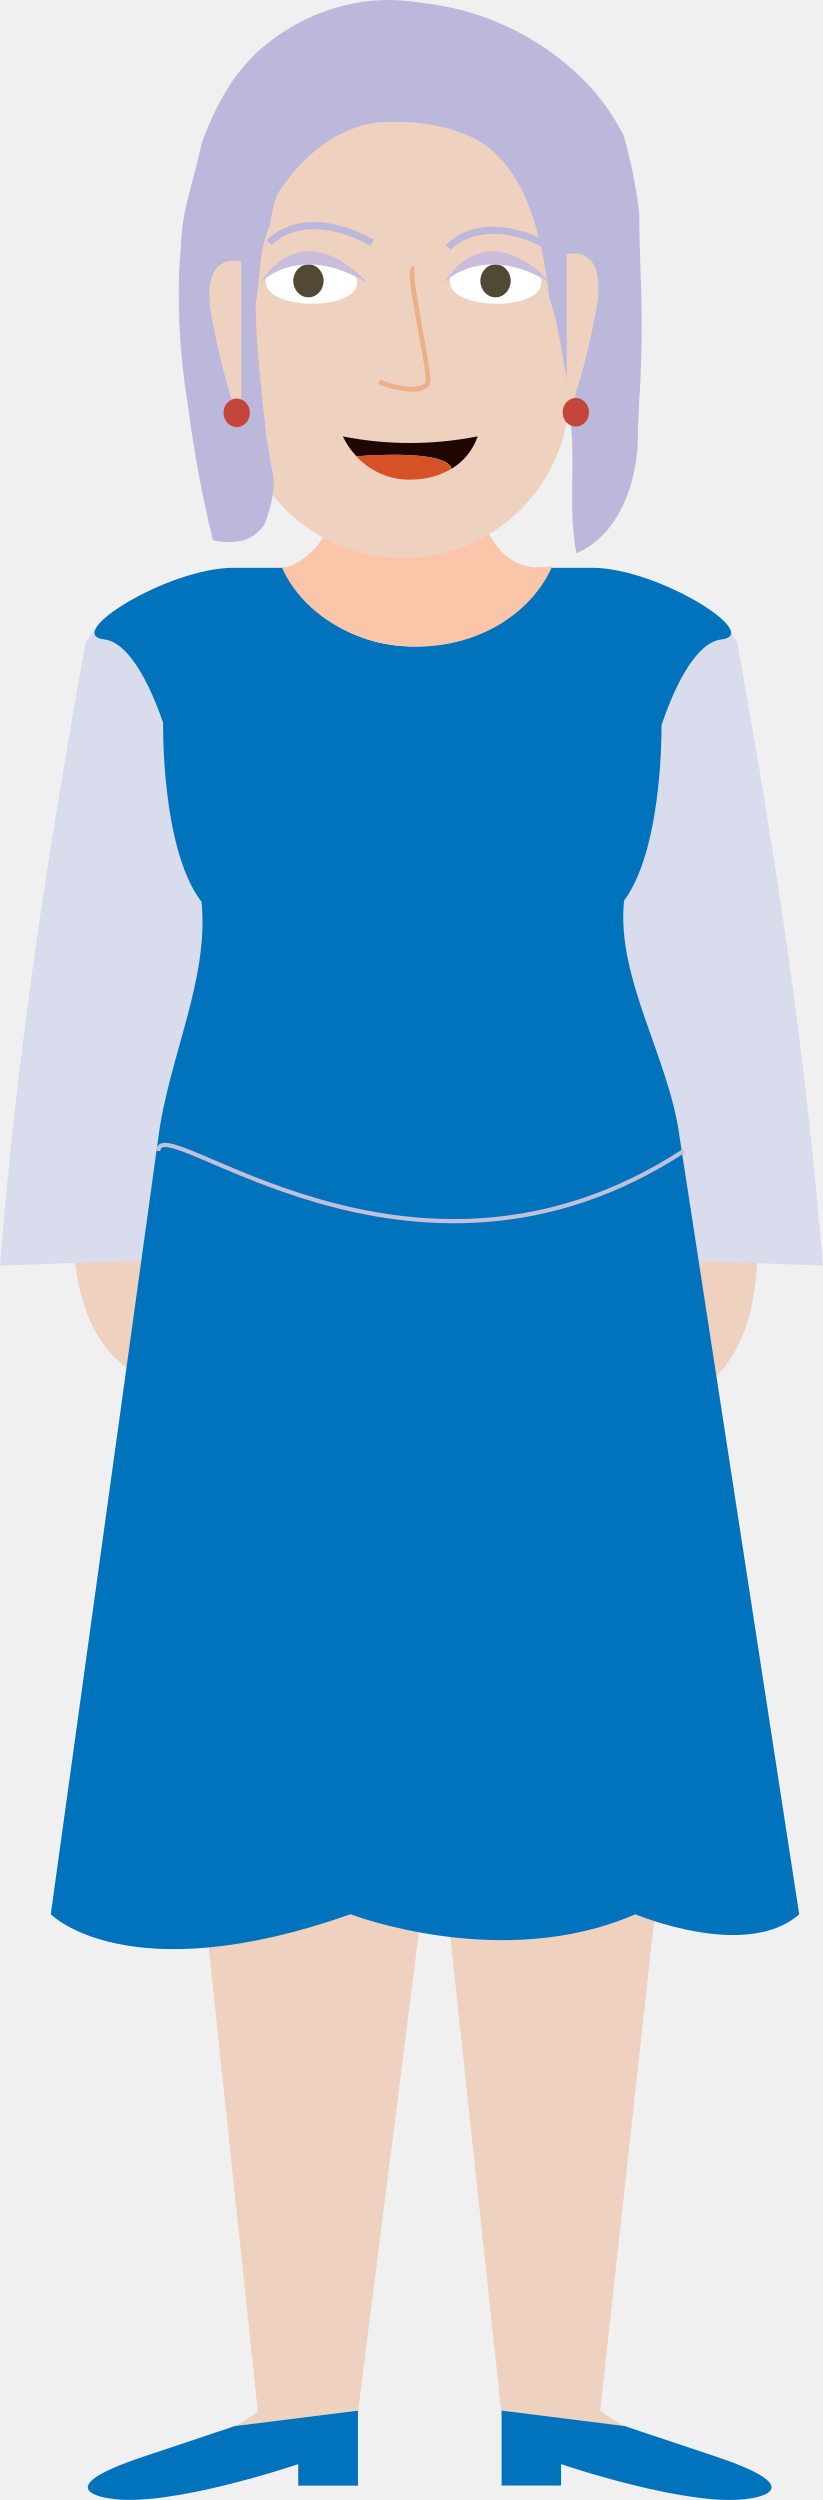
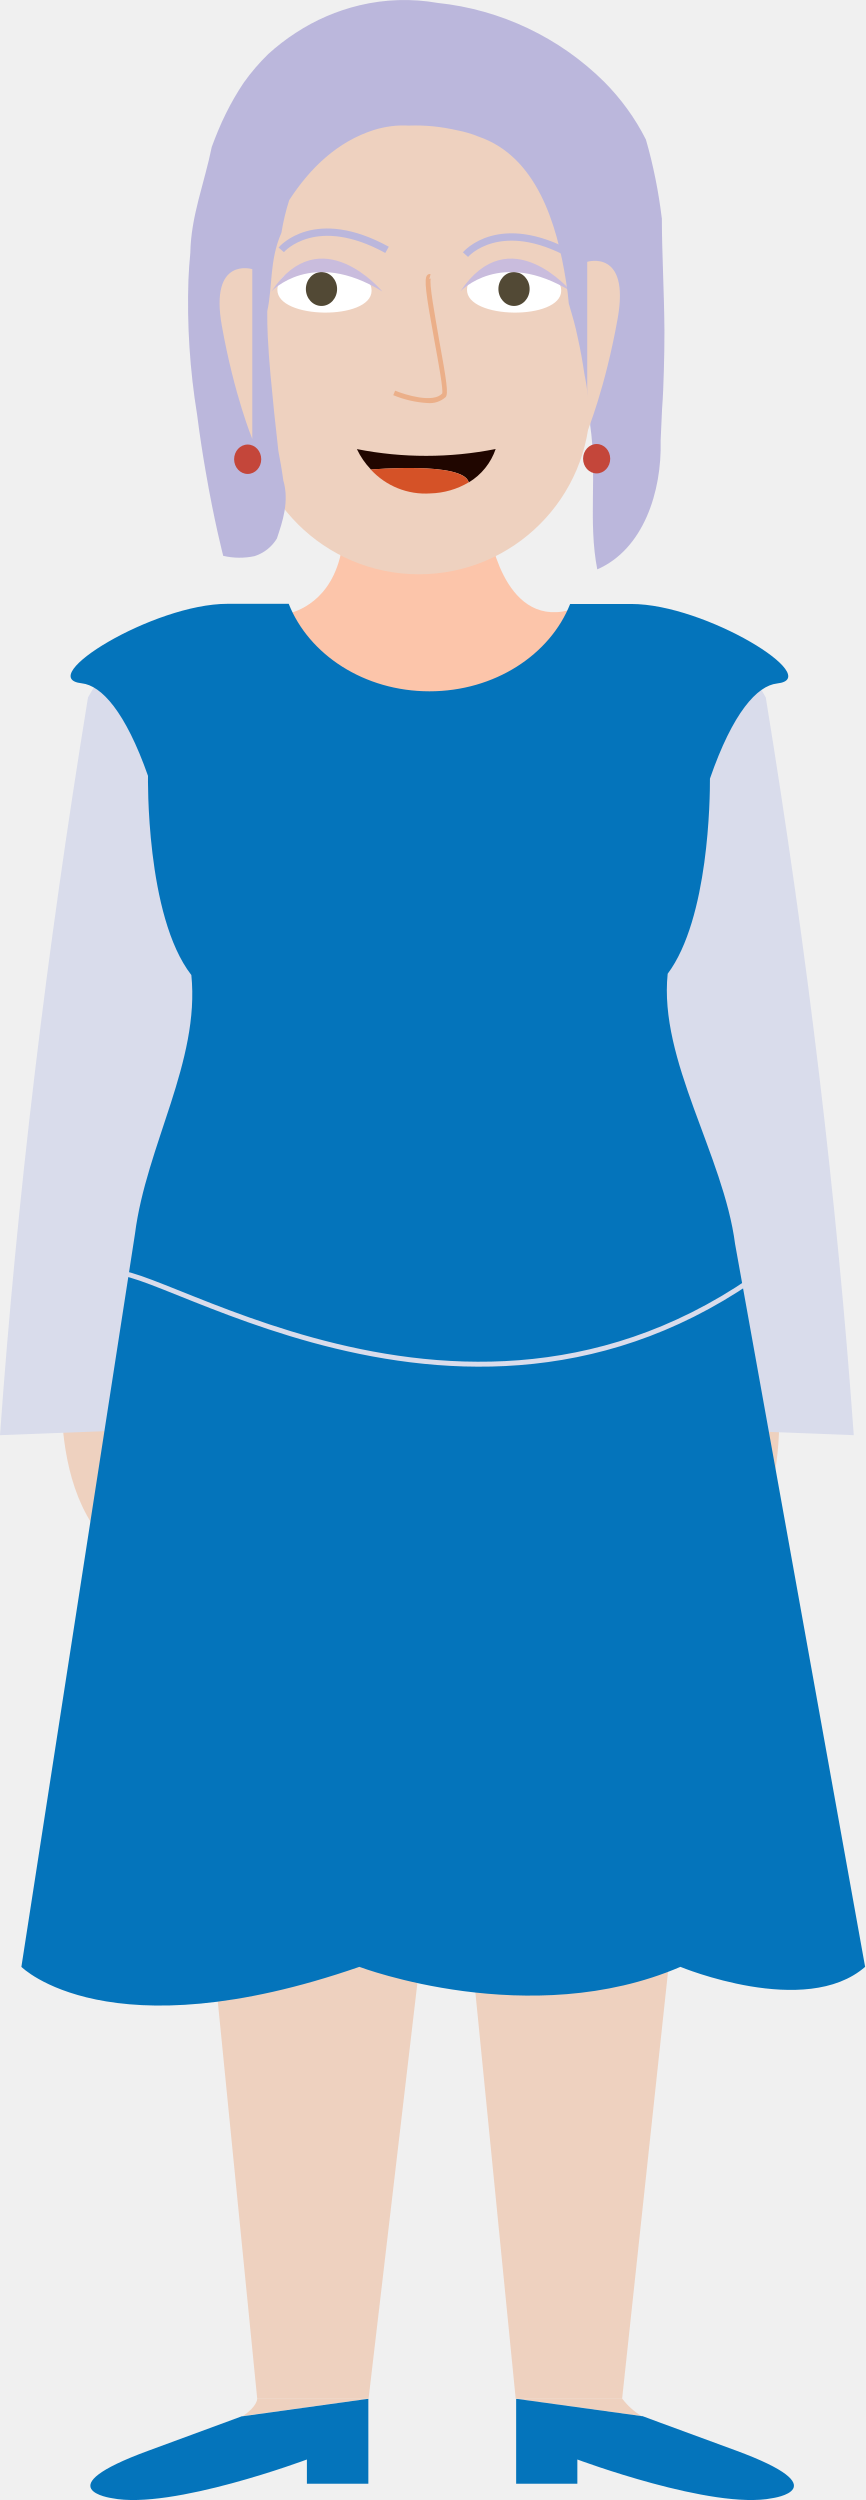
- <svg xmlns="http://www.w3.org/2000/svg" viewBox="0 0 206.7 628.01">
+ <svg xmlns="http://www.w3.org/2000/svg" viewBox="0 0 211.19 610.29">
  <defs>
-     <style>.cls-1{fill:#eed1bf;}.cls-2{fill:#d8dcec;}.cls-3{fill:#0073bc;}.cls-4{fill:none;stroke:#c1c0db;stroke-miterlimit:10;stroke-width:1.06px;}.cls-5{fill:#fbc5aa;}.cls-6{fill:#fff;}.cls-7{fill:#514835;}.cls-8{fill:#cabcdc;}.cls-9{fill:#ebaf89;}.cls-10{fill:#bbb8dc;}.cls-11{fill:#c4463a;}.cls-12{fill:#200600;}.cls-13{fill:#d55227;}</style>
+     <style>.cls-1{fill:#eed1bf;}.cls-2{fill:#fcc5aa;}.cls-3{fill:#d9dceb;}.cls-4{fill:#0474bb;}.cls-5{fill:#fff;}.cls-6{fill:#524935;}.cls-7{fill:#c9bcdd;}.cls-8{fill:#ebaf89;}.cls-9{fill:#bbb7dc;}.cls-10{fill:#c4463a;}.cls-11{fill:#200600;}.cls-12{fill:#d55227;}.cls-13{fill:none;stroke:#d9dceb;stroke-miterlimit:10;stroke-width:1.21px;}</style>
  </defs>
  <g id="Layer_2" data-name="Layer 2">
-     <g id="Avatar">
-       <path id="Koza" class="cls-1" d="M18.87,301.39S13,344.26,44.76,348.56V300.35Z" />
-       <path id="Koza-2" data-name="Koza" class="cls-1" d="M189.81,306.18s5.89,42.86-25.9,47.17V305.13Z" />
-       <path class="cls-2" d="M0,317.92l51.93-1.85V187.21s-12-56.34-30.45-25.76C11.26,218.46,4.16,265.81,0,317.92Z" />
-       <path class="cls-2" d="M206.7,317.92l-51.94-1.85V187.21s12-56.34,30.46-25.76C195.44,218.46,202.53,265.81,206.7,317.92Z" />
-       <polygon id="Hlace" class="cls-1" points="174.61 367.83 174.61 388.86 150.76 605.66 125.89 605.57 109.44 452.19 89.97 605.57 64.76 605.66 41.8 388.86 41.8 367.83 174.61 367.83" />
-       <path class="cls-3" d="M170.76,285.92c-2.56-20.12-16-40-14-59.65,9.19-12.46,9.44-39.83,9.42-44.14,5.11-15,10.54-21,15-21.5,10.8-1.21-16-18-32.47-18H135c-4.47,11.49-16.81,19.76-31.35,19.76s-26.87-8.27-31.35-19.76H58.7c-16.52,0-43.28,16.78-32.47,18,4.35.49,9.69,6.36,14.75,20.92,0,0-.58,31.67,9.65,45,1.95,19.51-8.32,39.31-10.87,59.32l-27,195s19.26,19.71,75.31,0c0,0,38.05,14.64,71.53,0,0,0,27.91,11.75,41.16,0Z" />
-       <path class="cls-4" d="M39.76,289.13c.17-11.19,63.39,44.77,132,0" />
-       <path id="Vrat" class="cls-5" d="M138.76,142.16c-5.1,11.84-18.42,20.29-34.07,20.29-15.37,0-28.5-8.17-33.8-19.69,4-1,12.58-4.95,13.09-18.93h35.3S122.52,145.81,138.76,142.16Z" />
-       <path id="Koza-3" data-name="Koza" class="cls-1" d="M89.92,605.55l-30.69,3.86c3.61-2.17,5.93-3.86,5.93-3.86Z" />
-       <path id="Koza-4" data-name="Koza" class="cls-1" d="M156.64,609.41,126,605.55h24.77S153,607.24,156.64,609.41Z" />
-       <path id="cevlje" class="cls-3" d="M89.92,605.55V624.4h-15V619s-33.06,11.24-47.57,8.58c0,0-16.55-2.06,8.86-10.52,19-6.33,22.83-7.65,22.83-7.65h.18Z" />
-       <path id="cevlje-2" data-name="cevlje" class="cls-3" d="M188.51,627.6C174,630.26,140.94,619,140.94,619v5.38H126V605.55l30.69,3.86h.18s3.83,1.32,22.84,7.65C205.06,625.54,188.51,627.6,188.51,627.6Z" />
-       <path id="Koza-5" data-name="Koza" class="cls-1" d="M97.16,10.63h8.2a37.7,37.7,0,0,1,37.7,37.7V98.39a41.8,41.8,0,0,1-41.8,41.8h0a41.8,41.8,0,0,1-41.8-41.8V48.33a37.7,37.7,0,0,1,37.7-37.7Z" />
-       <path class="cls-6" d="M89.71,71c.09-8-22.94-8.35-23-.3C66.6,78,89.63,78.26,89.71,71Z" />
-       <path class="cls-6" d="M136,71c.09-8-22.93-8.35-23-.3C112.88,78,135.91,78.26,136,71Z" />
-       <ellipse class="cls-7" cx="77.48" cy="70.55" rx="3.81" ry="4.14" />
-       <ellipse class="cls-7" cx="124.48" cy="70.55" rx="3.81" ry="4.14" />
-       <path id="Oci" class="cls-8" d="M65.25,71.16s9.78-10.67,27.09,0C92.34,71.16,77.29,53.09,65.25,71.16Z" />
-       <path id="Oci-2" data-name="Oci" class="cls-8" d="M111.36,71.16s9.78-10.67,27.09,0C138.45,71.16,123.4,53.09,111.36,71.16Z" />
+     <g id="Layer_1-2" data-name="Layer 1">
+       <path id="Koza" class="cls-1" d="M15.41,332.16S9.52,379.34,41.3,384.08V331Z" />
+       <path id="Koza-2" data-name="Koza" class="cls-1" d="M189.81,337.43s5.89,47.18-25.9,51.92V336.28Z" />
+       <path id="Vrat" class="cls-2" d="M138.76,149c-5.1,13-18.42,22.33-34.07,22.33-15.37,0-28.5-9-33.8-21.67,4-1.16,12.58-5.45,13.09-20.84h35.3S122.52,153.05,138.76,149Z" />
+       <path class="cls-3" d="M0,350.35l51.93-2V198.62s-12-62-30.45-28.35Q6.15,264.4,0,350.35Z" />
+       <path class="cls-3" d="M208.42,350.35l-51.94-2V198.62s12-62,30.46-28.35Q202.27,264.4,208.42,350.35Z" />
+       <path id="Koza-3" data-name="Koza" class="cls-1" d="M89.92,585.58l-30.69,4.24c3.61-2.38,3.56-4.24,3.56-4.24Z" />
+       <path id="Koza-4" data-name="Koza" class="cls-1" d="M156.64,589.82,126,585.58h25.92A16.76,16.76,0,0,0,156.64,589.82Z" />
+       <path id="cevlje" class="cls-4" d="M89.92,585.58v20.74h-15V600.4s-33.06,12.37-47.57,9.45c0,0-16.55-2.27,8.86-11.59,19-7,22.83-8.41,22.83-8.41l.17,0h0Z" />
+       <path id="cevlje-2" data-name="cevlje" class="cls-4" d="M188.51,609.85c-14.5,2.92-47.57-9.45-47.57-9.45v5.92H126V585.58l30.69,4.24h0l.17,0s3.83,1.44,22.84,8.41C205.06,607.58,188.51,609.85,188.51,609.85Z" />
+       <path id="Koza-5" data-name="Koza" class="cls-1" d="M98.16,10.63h8.2a37.7,37.7,0,0,1,37.7,37.7V98.39a41.8,41.8,0,0,1-41.8,41.8h0a41.8,41.8,0,0,1-41.8-41.8V48.33a37.7,37.7,0,0,1,37.7-37.7Z" />
+       <path class="cls-5" d="M90.71,71c.09-8-22.94-8.35-23-.3C67.6,78,90.63,78.26,90.71,71Z" />
+       <path class="cls-5" d="M137,71c.09-8-22.93-8.35-23-.3C113.88,78,136.91,78.26,137,71Z" />
+       <ellipse class="cls-6" cx="78.48" cy="70.55" rx="3.81" ry="4.14" />
+       <ellipse class="cls-6" cx="125.48" cy="70.55" rx="3.81" ry="4.14" />
+       <path id="Oci" class="cls-7" d="M66.25,71.16s9.78-10.67,27.09,0C93.34,71.16,78.29,53.09,66.25,71.16Z" />
+       <path id="Oci-2" data-name="Oci" class="cls-7" d="M112.36,71.16s9.78-10.67,27.09,0C139.45,71.16,124.4,53.09,112.36,71.16Z" />
      <g id="Nos">
-         <path class="cls-9" d="M103.37,98.39A25.77,25.77,0,0,1,95,96.47l.46-1.1c2.44,1,9.25,3.12,11.48.7.32-.83-.91-7.55-1.9-12.95-2.1-11.49-2.61-15.2-1.7-16a.81.81,0,0,1,.77-.2l-.3,1.16a.35.35,0,0,0,.38-.14c-.53,1,1,9.1,2,15,1.86,10.15,2.29,13.22,1.6,14A5.81,5.81,0,0,1,103.37,98.39Z" />
+         <path class="cls-8" d="M104.37,98.39A25.77,25.77,0,0,1,96,96.47l.46-1.1c2.44,1,9.25,3.12,11.48.7.32-.83-.91-7.55-1.9-12.95-2.1-11.49-2.61-15.2-1.7-16a.81.81,0,0,1,.77-.2l-.3,1.16a.35.35,0,0,0,.38-.14c-.53,1,1,9.1,2,15,1.86,10.15,2.29,13.22,1.6,14A5.81,5.81,0,0,1,104.37,98.39Z" />
      </g>
-       <path id="Obrve" class="cls-10" d="M93.05,61.75c-16.86-9.24-24.66-.29-24.74-.2L67,60.43c.35-.42,8.81-10.12,26.91-.2Z" />
-       <path id="Obrve-2" data-name="Obrve" class="cls-10" d="M138,62.93c-16.86-9.24-24.66-.3-24.74-.21L112,61.6c.35-.41,8.81-10.11,26.91-.2Z" />
-       <path id="Lasje" class="cls-10" d="M69.6,48.86c5.19-8,11.87-14.33,20.73-17.15a26.17,26.17,0,0,1,4.16-.9,23.3,23.3,0,0,1,4.26-.15,45.6,45.6,0,0,1,6,.18,48.83,48.83,0,0,1,6,1,26.42,26.42,0,0,1,5.08,1.51c14.11,4.83,19.12,21.14,21.34,35.3.31,1.85.53,3.66.68,5.43.43,1.42.83,2.82,1.21,4.22s.72,2.81,1,4.23c.64,2.84,1.15,5.7,1.58,8.64q.65,3.21,1,6.4c.24,2.12.38,4.23.45,6.35,1.71,11.78-.55,23.42,1.71,35.07,11.28-4.9,15.8-19,15.47-31.39.14-2.59.25-5.21.35-7.75.24-3.18.36-6.35.44-9.45s.16-6.4.14-9.59c-.06-9.56-.62-19-.63-27.43-.4-3.26-.91-6.51-1.56-9.73s-1.41-6.41-2.33-9.57a54,54,0,0,0-4.56-7.49,56.8,56.8,0,0,0-5.52-6.51A67.76,67.76,0,0,0,105.82.71a47,47,0,0,0-19.08.59A49.27,49.27,0,0,0,71.22,8a51.6,51.6,0,0,0-6.72,5.18,50.65,50.65,0,0,0-6,7,64.7,64.7,0,0,0-4.39,7.61c-.65,1.3-1.25,2.63-1.82,4s-1.1,2.71-1.6,4.09c-1.74,8.69-5.08,16.84-5.23,25.86Q45.14,65,45,68.26a169.54,169.54,0,0,0,2.11,32.93c.63,4.92,1.34,9.53,2.06,13.68,2.13,12.46,4.32,20.82,4.32,20.82a17.51,17.51,0,0,0,7.66.07,9.93,9.93,0,0,0,5.44-4.29c1.39-4.16,3.08-9.06,1.56-14.24-.33-2.54-.8-5-1.2-7.18-.31-2.79-.64-5.87-1-9.15-.61-6.14-1.28-12.41-1.58-18.67-.1-2.09-.15-4.18-.13-6.25,1.34-6.12.5-12.46,3.46-19.16A54.48,54.48,0,0,1,69.6,48.86Z" />
-       <path id="Koza-6" data-name="Koza" class="cls-1" d="M142.35,63.91s10.48-3.19,7.43,13.86-7.43,27.6-7.43,27.6Z" />
-       <path id="Koza-7" data-name="Koza" class="cls-1" d="M60.59,65.7s-10.48-3.19-7.43,13.86,7.43,27.6,7.43,27.6Z" />
-       <ellipse id="Uhani" class="cls-11" cx="59.46" cy="103.7" rx="3.31" ry="3.59" />
-       <ellipse id="Uhani-2" data-name="Uhani" class="cls-11" cx="144.65" cy="103.57" rx="3.31" ry="3.59" />
-       <path class="cls-12" d="M120,109.61a15.24,15.24,0,0,1-6.56,8.15c-1.24-5.13-23.8-3.14-23.88-3.13a19,19,0,0,1-3.44-5A87.08,87.08,0,0,0,120,109.61Z" />
-       <path class="cls-13" d="M113.4,117.76h0a19.32,19.32,0,0,1-9.33,2.69,18.06,18.06,0,0,1-14.55-5.82C89.6,114.62,112.16,112.63,113.4,117.76Z" />
-       <polygon class="cls-12" points="89.52 114.63 89.52 114.63 89.52 114.63 89.52 114.63" />
+       <path id="Obrve" class="cls-9" d="M94.05,61.75c-16.86-9.24-24.66-.29-24.74-.2L68,60.43c.35-.42,8.81-10.12,26.91-.2Z" />
+       <path id="Obrve-2" data-name="Obrve" class="cls-9" d="M139,62.93c-16.86-9.24-24.66-.3-24.74-.21L113,61.6c.35-.41,8.81-10.11,26.91-.2Z" />
+       <path id="Lasje" class="cls-9" d="M70.6,48.86c5.19-8,11.87-14.33,20.73-17.15a26.17,26.17,0,0,1,4.16-.9,23.3,23.3,0,0,1,4.26-.15,45.6,45.6,0,0,1,6,.18,48.83,48.83,0,0,1,6,1,26.42,26.42,0,0,1,5.08,1.51c14.11,4.83,19.12,21.14,21.34,35.3.31,1.85.53,3.66.68,5.43.43,1.42.83,2.82,1.21,4.22s.72,2.81,1,4.23c.64,2.84,1.15,5.7,1.58,8.64q.65,3.21,1,6.4c.24,2.12.38,4.23.45,6.35,1.71,11.78-.55,23.42,1.71,35.07,11.28-4.9,15.8-19,15.47-31.39.14-2.59.25-5.21.35-7.75.24-3.18.36-6.35.44-9.45s.16-6.4.14-9.59c-.06-9.56-.62-19-.63-27.43-.4-3.26-.91-6.51-1.56-9.73s-1.41-6.41-2.33-9.57a54,54,0,0,0-4.56-7.49,56.8,56.8,0,0,0-5.52-6.51A67.76,67.76,0,0,0,106.82.71a47,47,0,0,0-19.08.59A49.27,49.27,0,0,0,72.22,8a51.6,51.6,0,0,0-6.72,5.18,50.65,50.65,0,0,0-6,7,64.7,64.7,0,0,0-4.39,7.61c-.65,1.3-1.25,2.63-1.82,4s-1.1,2.71-1.6,4.09c-1.74,8.69-5.08,16.84-5.23,25.86Q46.14,65,46,68.26a169.54,169.54,0,0,0,2.11,32.93c.63,4.92,1.34,9.53,2.06,13.68,2.13,12.46,4.32,20.82,4.32,20.82a17.51,17.51,0,0,0,7.66.07,9.93,9.93,0,0,0,5.44-4.29c1.39-4.16,3.08-9.06,1.56-14.24-.33-2.54-.8-5-1.2-7.18-.31-2.79-.64-5.87-1-9.15-.61-6.14-1.28-12.41-1.58-18.67-.1-2.09-.15-4.18-.13-6.25,1.34-6.12.5-12.46,3.46-19.16A54.48,54.48,0,0,1,70.6,48.86Z" />
+       <path id="Koza-6" data-name="Koza" class="cls-1" d="M143.35,63.91s10.48-3.19,7.43,13.86-7.43,27.6-7.43,27.6Z" />
+       <path id="Koza-7" data-name="Koza" class="cls-1" d="M61.59,65.7s-10.48-3.19-7.43,13.86,7.43,27.6,7.43,27.6Z" />
+       <ellipse id="Uhani" class="cls-10" cx="60.46" cy="112.11" rx="3.31" ry="3.59" />
+       <ellipse id="Uhani-2" data-name="Uhani" class="cls-10" cx="145.65" cy="111.98" rx="3.31" ry="3.59" />
+       <path class="cls-11" d="M121,109.61a15.24,15.24,0,0,1-6.56,8.15c-1.24-5.13-23.8-3.14-23.88-3.13a19,19,0,0,1-3.44-5A87.08,87.08,0,0,0,121,109.61Z" />
+       <path class="cls-12" d="M114.4,117.76h0a19.32,19.32,0,0,1-9.33,2.69,18.06,18.06,0,0,1-14.55-5.82C90.6,114.62,113.16,112.63,114.4,117.76Z" />
+       <polygon class="cls-11" points="90.52 114.63 90.52 114.63 90.52 114.63 90.52 114.63" />
+       <polygon id="Hlace" class="cls-1" points="174.61 345.65 174.61 374.07 151.87 585.58 125.89 585.58 109.44 419.81 89.97 585.58 62.79 585.58 41.8 374.07 41.8 345.65 174.61 345.65" />
+       <path id="Obleka" class="cls-4" d="M179.45,303.71c-2.81-21.72-18.64-44.86-16.46-66,10.06-13.45,10.34-43,10.32-47.64,5.6-16.19,11.54-22.68,16.38-23.22,11.84-1.3-17.48-19.41-35.57-19.41H139.18c-4.9,12.4-18.43,21.32-34.35,21.32S75.39,159.8,70.48,147.4H55.55c-18.1,0-47.42,18.11-35.58,19.41,4.78.53,10.63,6.87,16.16,22.59,0,0-.63,34.19,10.58,48.62,2.13,21.07-11,41.59-13.76,63.19L5.22,480.14s21.11,21.27,82.51,0c0,0,41.69,15.8,78.37,0,0,0,30.57,12.67,45.09,0Z" />
+       <path class="cls-13" d="M26.21,312.42c.18-13.08,81,52.32,157.25,0" />
    </g>
  </g>
</svg>
